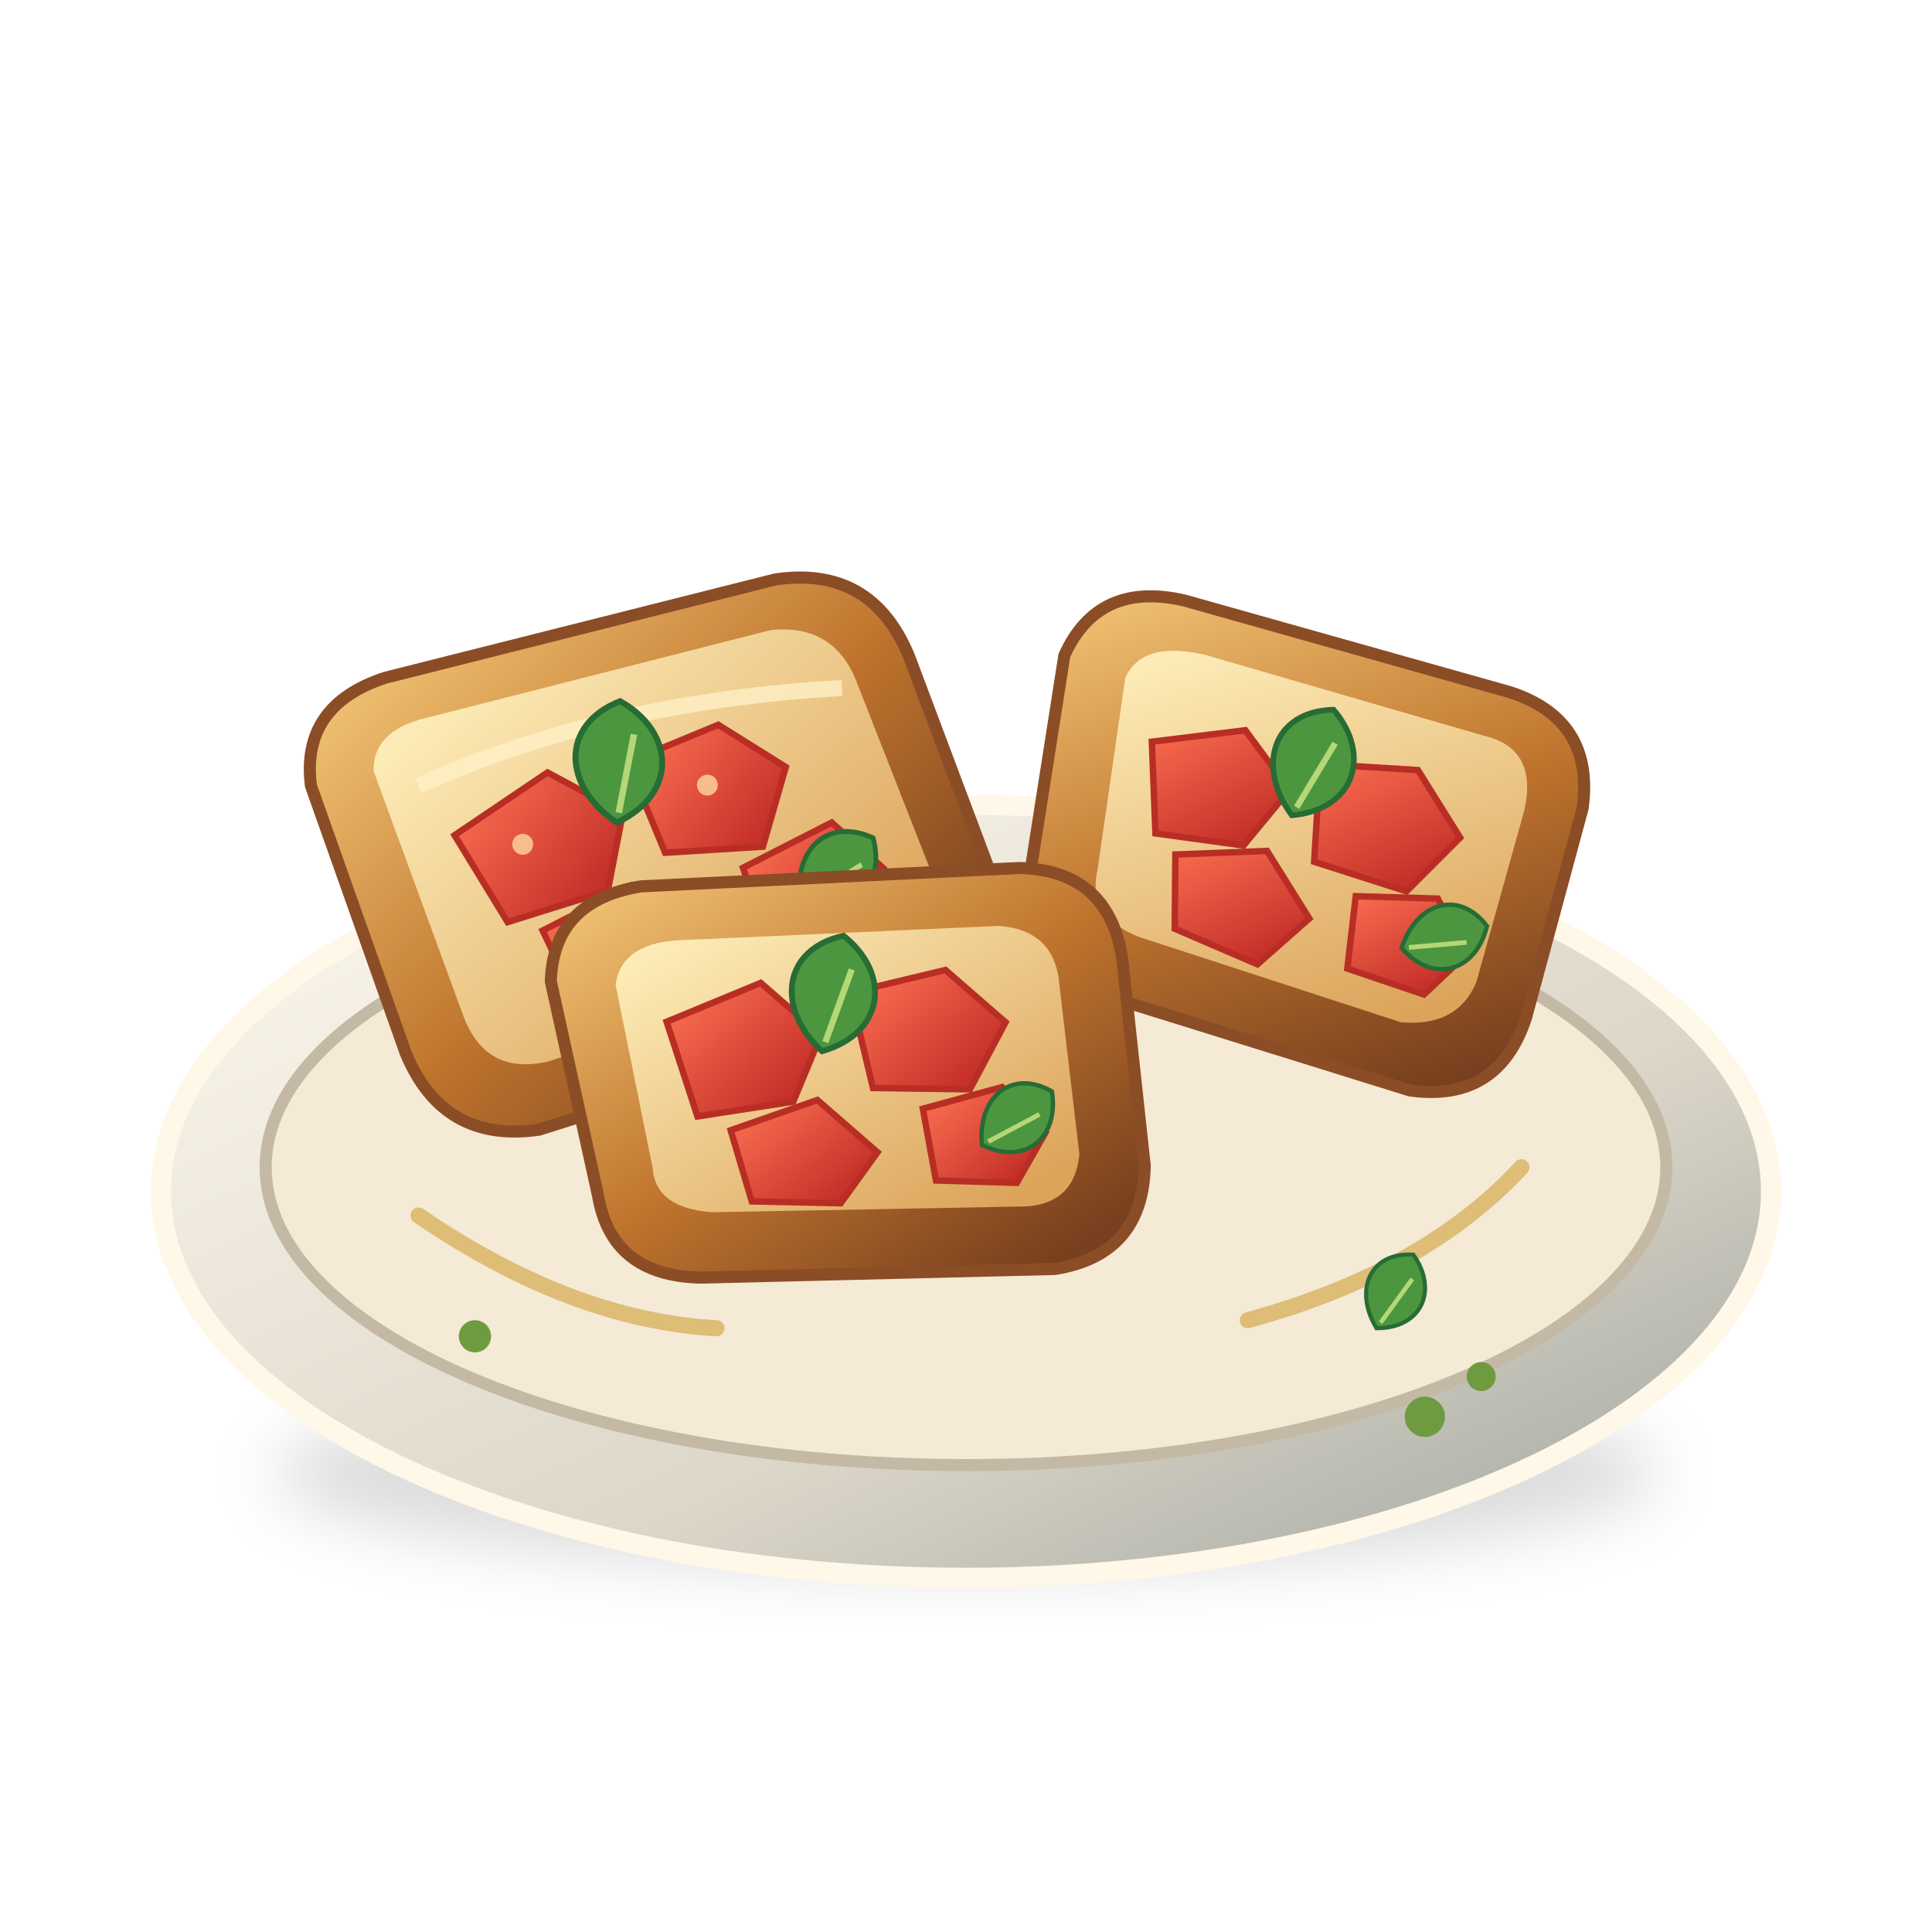
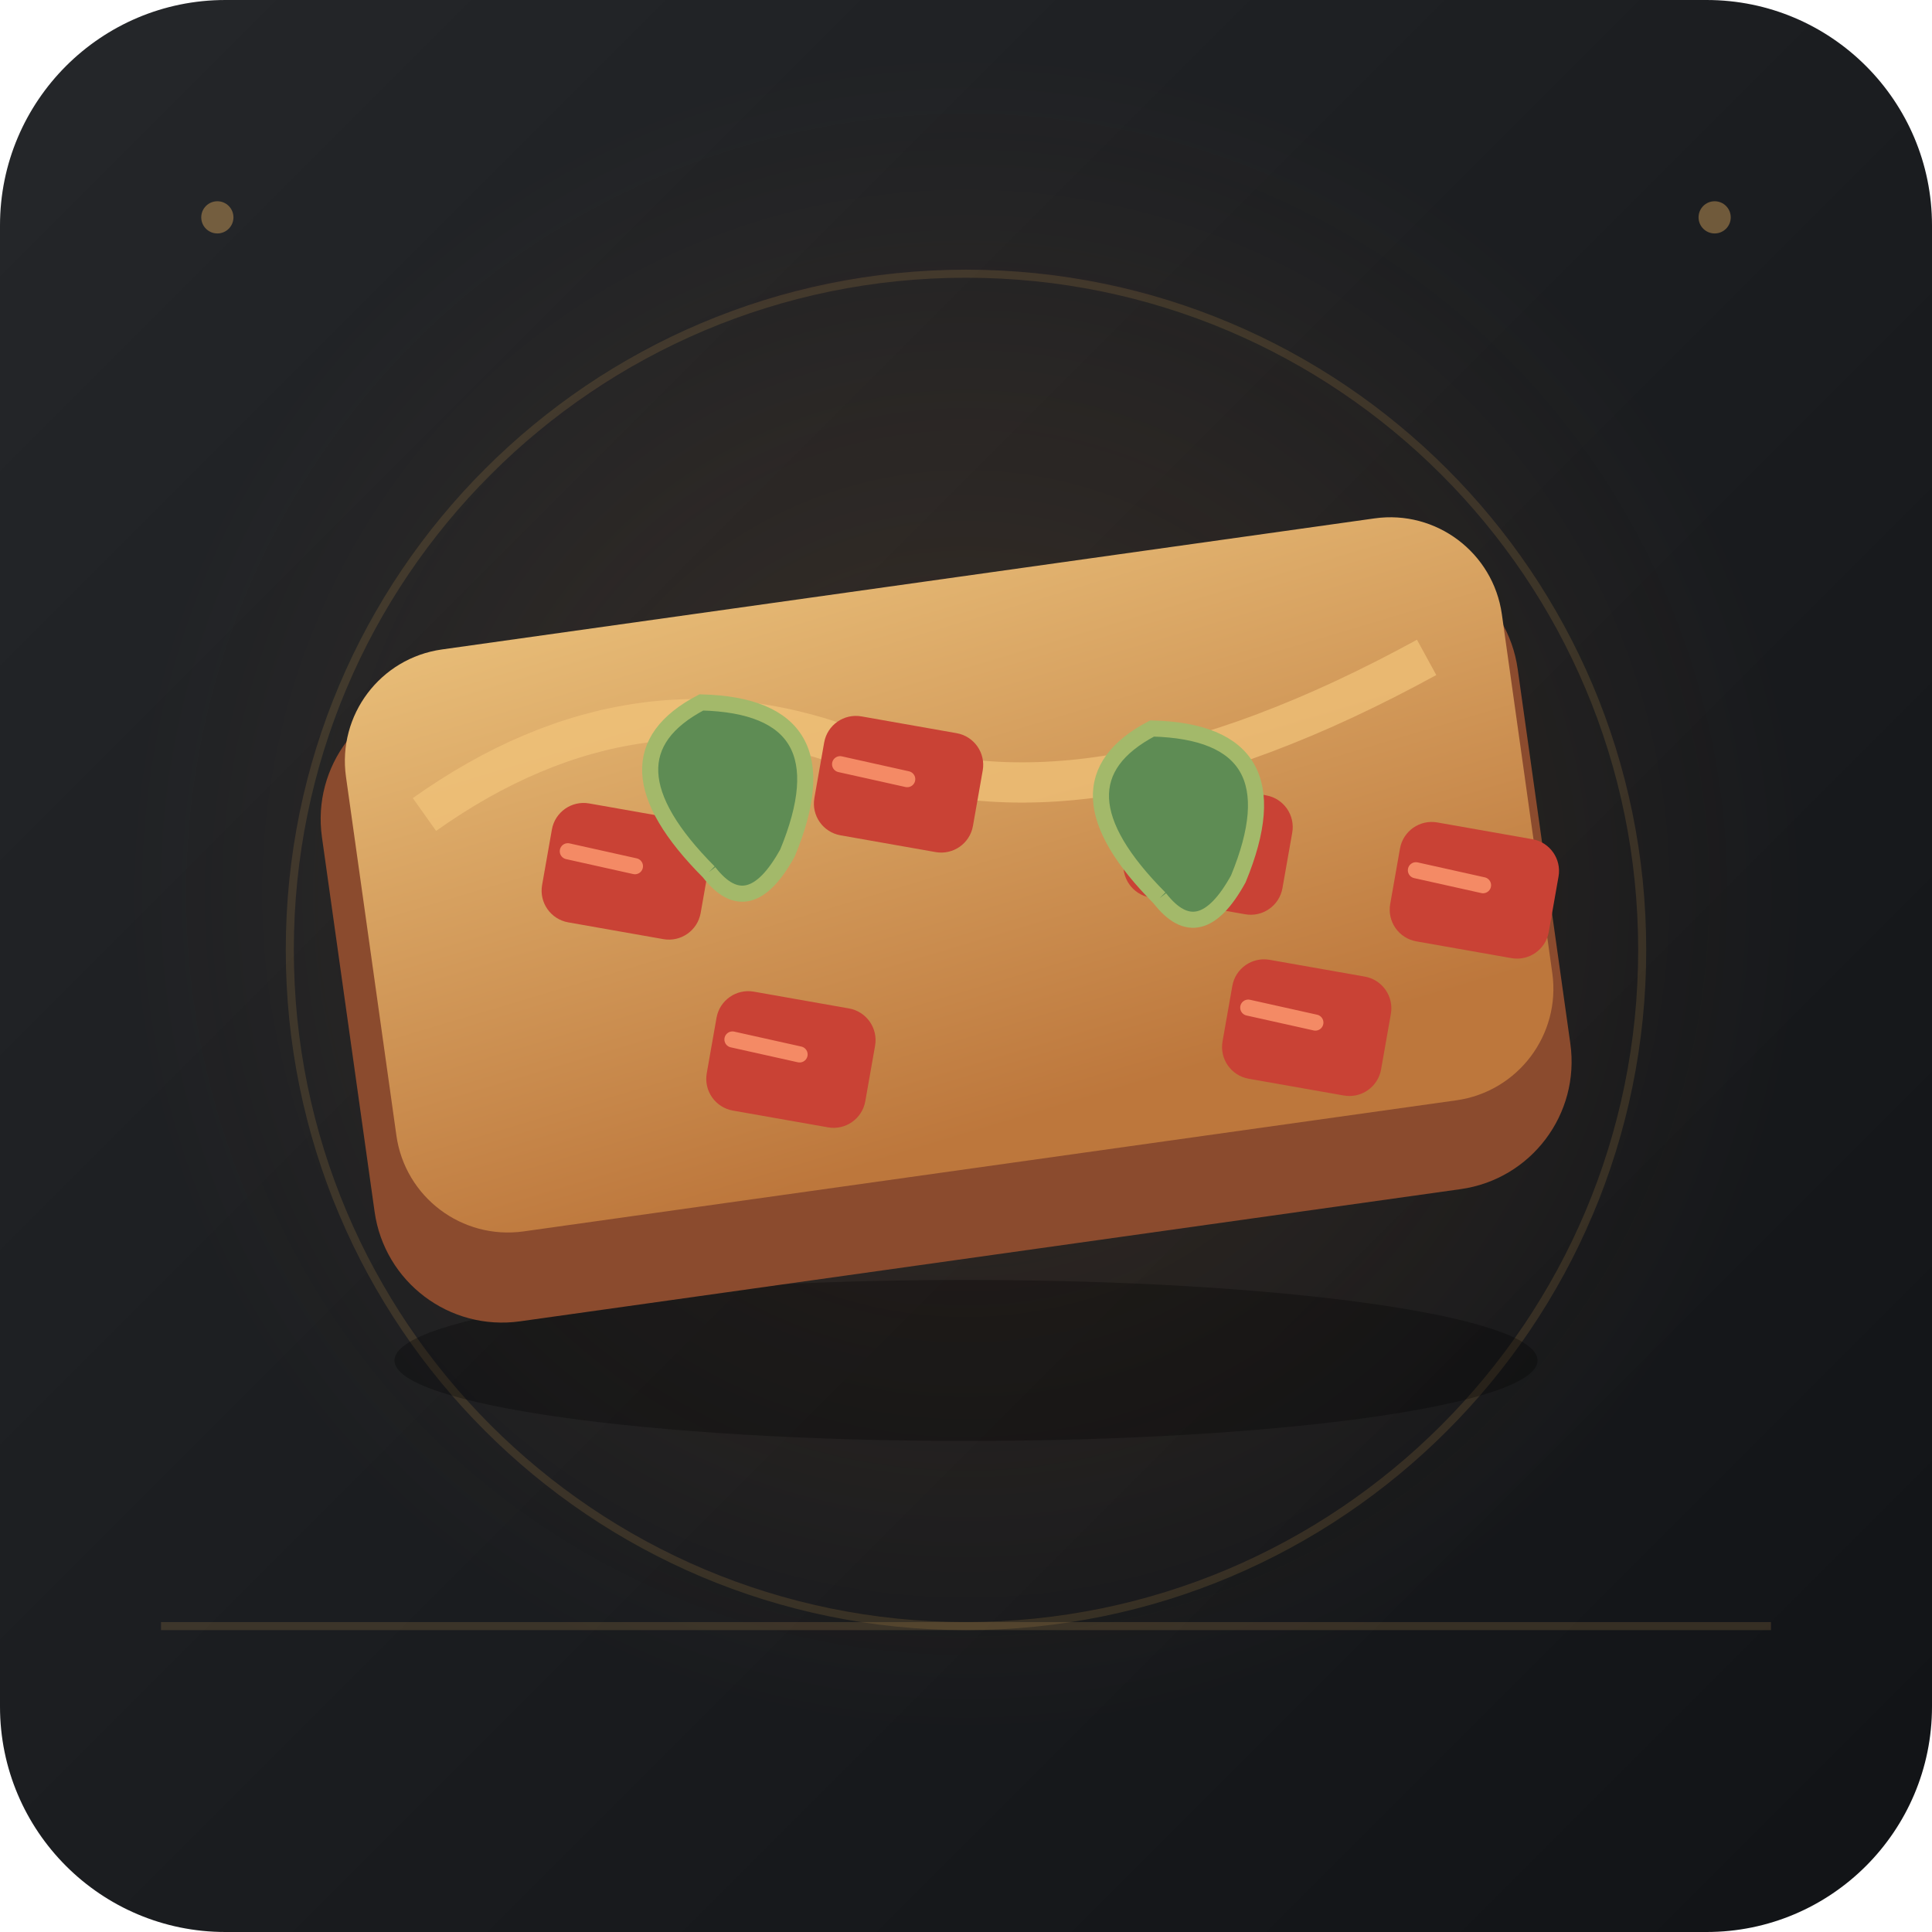
- <svg xmlns="http://www.w3.org/2000/svg" width="1024" height="1024" viewBox="0 0 240 240" role="img" aria-labelledby="svg-title svg-desc">
+ <svg xmlns="http://www.w3.org/2000/svg" width="1024" height="1024" viewBox="0 0 240 240" role="img" aria-labelledby="title-bruschetta desc">
  <defs>
-     <linearGradient id="plate" x1="0" y1="0" x2="1" y2="1">
-       <stop stop-color="#fffaf0" />
-       <stop offset=".62" stop-color="#ddd7c9" />
-       <stop offset="1" stop-color="#9ba19d" />
+     <linearGradient id="bg" x1="0" y1="0" x2="1" y2="1">
+       <stop stop-color="#25272a" />
+       <stop offset="1" stop-color="#111316" />
    </linearGradient>
-     <linearGradient id="crust" x1="0" y1="0" x2=".8" y2="1">
-       <stop stop-color="#f3c879" />
-       <stop offset=".55" stop-color="#bf742d" />
-       <stop offset="1" stop-color="#78401f" />
+     <radialGradient id="glow">
+       <stop stop-color="#b8753c" stop-opacity=".18" />
+       <stop offset="1" stop-color="#b8753c" stop-opacity="0" />
+     </radialGradient>
+     <linearGradient id="plate" x1="0" y1="0" x2="0.9" y2="1">
+       <stop stop-color="#f2eee4" />
+       <stop offset=".55" stop-color="#d5cec1" />
+       <stop offset="1" stop-color="#aaa293" />
    </linearGradient>
-     <linearGradient id="bread" x1="0" y1="0" x2=".8" y2="1">
-       <stop stop-color="#fff0bd" />
-       <stop offset="1" stop-color="#dca45b" />
+     <linearGradient id="bread" x1="0" y1="0" x2="0.3" y2="1">
+       <stop stop-color="#e8bd78" />
+       <stop offset="1" stop-color="#bd773c" />
    </linearGradient>
-     <linearGradient id="tomato" x1="0" y1="0" x2="1" y2="1">
-       <stop stop-color="#ff7253" />
-       <stop offset="1" stop-color="#b92322" />
+     <linearGradient id="bun" x1="0" y1="0" x2="0.2" y2="1">
+       <stop stop-color="#efc77e" />
+       <stop offset="1" stop-color="#b96d32" />
    </linearGradient>
-     <filter id="shadow" x="-20%" y="-20%" width="140%" height="150%">
-       <feGaussianBlur stdDeviation="4" />
-     </filter>
-     <g id="leaf">
-       <path d="M0 0C-12-5-15-17-4-24 8-20 11-8 0 0Z" fill="#4c963f" stroke="#276b35" stroke-width="1.2" />
-       <path d="M0-2 0-18" fill="none" stroke="#b5d778" stroke-width="1.3" />
+     <linearGradient id="crust" x1="0" y1="0" x2="0.7" y2="1">
+       <stop stop-color="#f4cf84" />
+       <stop offset="1" stop-color="#bd7739" />
+     </linearGradient>
+     <linearGradient id="pasta" x1="0" y1="0" x2="1" y2="1">
+       <stop stop-color="#f1d49a" />
+       <stop offset="1" stop-color="#c18a4a" />
+     </linearGradient>
+     <linearGradient id="glass" x1="0" y1="0" x2="1" y2="0">
+       <stop stop-color="#b9d8d1" stop-opacity=".5" />
+       <stop offset=".5" stop-color="#edf4dc" stop-opacity=".18" />
+       <stop offset="1" stop-color="#7caaa0" stop-opacity=".45" />
+     </linearGradient>
+     <linearGradient id="salmon" x1="0" y1="0" x2="1" y2="1">
+       <stop stop-color="#ffb17e" />
+       <stop offset="1" stop-color="#d65c49" />
+     </linearGradient>
+     <linearGradient id="steak" x1="0" y1="0" x2="1" y2="1">
+       <stop stop-color="#9a5540" />
+       <stop offset="1" stop-color="#4d2a24" />
+     </linearGradient>
+     <linearGradient id="dough" x1="0" y1="0" x2="1" y2="1">
+       <stop stop-color="#f3d79c" />
+       <stop offset="1" stop-color="#c38b4b" />
+     </linearGradient>
+   </defs>
+   <rect width="240" height="240" rx="28" fill="url(#bg)" />
+   <circle cx="120" cy="111" r="104" fill="url(#glow)" />
+   <circle cx="120" cy="118" r="84" fill="none" stroke="#f0b65a" stroke-opacity=".14" stroke-width="1" />
+   <ellipse cx="120" cy="169" rx="71" ry="10" fill="#000" opacity=".28" />
+   <g>
+     <g transform="rotate(-8 120 120)">
+       <rect x="43" y="77" width="150" height="79" rx="16" fill="#8b4b2e" />
+       <rect x="47" y="72" width="145" height="73" rx="14" fill="url(#bread)" />
+       <path d="M56 92 Q85 77 111 92 T182 90" fill="none" stroke="#f2c47b" stroke-width="5" opacity=".7" />
+       <rect x="70" y="95" width="20" height="15" rx="4" fill="#c94235" transform="rotate(18 80 102)" />
+       <path d="M73 99 l8 3" stroke="#f48a65" stroke-width="2" stroke-linecap="round" />
+       <rect x="105" y="89" width="20" height="15" rx="4" fill="#c94235" transform="rotate(18 115 96)" />
+       <path d="M108 93 l8 3" stroke="#f48a65" stroke-width="2" stroke-linecap="round" />
+       <rect x="142" y="102" width="20" height="15" rx="4" fill="#c94235" transform="rotate(18 152 109)" />
+       <path d="M145 106 l8 3" stroke="#f48a65" stroke-width="2" stroke-linecap="round" />
+       <rect x="87" y="121" width="20" height="15" rx="4" fill="#c94235" transform="rotate(18 97 128)" />
+       <path d="M90 125 l8 3" stroke="#f48a65" stroke-width="2" stroke-linecap="round" />
+       <rect x="151" y="126" width="20" height="15" rx="4" fill="#c94235" transform="rotate(18 161 133)" />
+       <path d="M154 130 l8 3" stroke="#f48a65" stroke-width="2" stroke-linecap="round" />
+       <rect x="174" y="112" width="20" height="15" rx="4" fill="#c94235" transform="rotate(18 184 119)" />
+       <path d="M177 116 l8 3" stroke="#f48a65" stroke-width="2" stroke-linecap="round" />
+       <path d="M90 104 q-12 -16 2 -21 q18 3 8 20 q-6 8 -10 1 M145 115 q-12 -16 2 -21 q18 3 8 20 q-6 8 -10 1" fill="#5e8c54" stroke="#a3b96a" stroke-width="2" />
    </g>
-   </defs>
-   <ellipse cx="120" cy="183" rx="86" ry="12" fill="#000" opacity=".14" filter="url(#shadow)" />
-   <ellipse cx="120" cy="148" rx="100" ry="48" fill="url(#plate)" stroke="#fff8e8" stroke-width="2.5" />
-   <ellipse cx="120" cy="145" rx="87" ry="37" fill="#f4ead6" stroke="#c4b9a5" stroke-width="1.5" />
-   <g transform="rotate(-13 83 112)">
-     <path d="M43 88Q44 78 55 77L105 76Q117 77 119 89L123 119Q123 130 111 132L61 136Q49 135 47 123Z" fill="url(#crust)" stroke="#8b4d26" stroke-width="1.5" />
-     <path d="M51 88Q52 83 59 83L103 82Q111 83 112 91L116 118Q116 123 109 124L64 128Q56 128 55 120Z" fill="url(#bread)" />
-     <path d="M56 91Q81 86 110 91" fill="none" stroke="#fff0c5" stroke-width="2" opacity=".8" />
-     <g fill="url(#tomato)" stroke="#b82e25" stroke-width=".8">
-       <path d="M59 98l13-5 8 7-4 9-13 1Z" />
-       <path d="M82 94l12-2 7 7-5 9-12-2Z" />
-       <path d="M67 112l12-3 7 7-5 7-12-2Z" />
-       <path d="M93 110l12-3 5 7-5 7-11-2Z" />
-     </g>
-     <g fill="#ffd7a0" opacity=".8">
-       <circle cx="67" cy="101" r="1.3" />
-       <circle cx="91" cy="99" r="1.3" />
-       <circle cx="77" cy="116" r="1.3" />
-       <circle cx="103" cy="114" r="1.3" />
-     </g>
-     <use href="#leaf" transform="translate(79 101) rotate(24) scale(.62)" />
-     <use href="#leaf" transform="translate(99 116) rotate(70) scale(.5)" />
  </g>
-   <g transform="rotate(13 158 112)">
-     <path d="M126 88Q128 78 139 78L181 80Q192 81 193 92L192 119Q191 130 180 131L140 128Q129 127 128 116Z" fill="url(#crust)" stroke="#8b4d26" stroke-width="1.5" />
-     <path d="M134 89Q135 84 143 84L179 86Q186 86 186 94L185 116Q184 122 177 123L143 120Q136 119 136 113Z" fill="url(#bread)" />
-     <g fill="url(#tomato)" stroke="#b82e25" stroke-width=".8">
-       <path d="M139 96l11-4 7 6-4 8-11 1Z" />
-       <path d="M160 94l12-2 7 7-5 8-12-1Z" />
-       <path d="M145 109l11-3 7 7-5 7-11-2Z" />
-       <path d="M168 109l10-2 5 6-4 6-10-1Z" />
-     </g>
-     <use href="#leaf" transform="translate(158 101) rotate(18) scale(.58)" />
-     <use href="#leaf" transform="translate(175 114) rotate(72) scale(.45)" />
-   </g>
-   <g transform="rotate(-4 111 143)">
-     <path d="M70 119Q71 109 82 108L129 109Q140 110 141 121L142 147Q141 158 130 159L86 157Q75 156 74 146Z" fill="url(#crust)" stroke="#8b4d26" stroke-width="1.5" />
-     <path d="M78 120Q79 115 86 115L126 116Q133 117 133 124L134 145Q133 151 127 151L88 149Q81 148 81 143Z" fill="url(#bread)" />
-     <g fill="url(#tomato)" stroke="#b82e25" stroke-width=".8">
-       <path d="M84 125l12-4 7 7-4 8-12 1Z" />
-       <path d="M107 123l12-2 7 7-5 8-12-1Z" />
-       <path d="M91 139l11-3 7 7-5 6-11-1Z" />
-       <path d="M115 138l10-2 5 6-4 6-10-1Z" />
-     </g>
-     <use href="#leaf" transform="translate(103 130) rotate(24) scale(.6)" />
-     <use href="#leaf" transform="translate(122 143) rotate(66) scale(.45)" />
-   </g>
-   <path d="M52 151Q71 164 89 165M155 164Q177 158 189 145" fill="none" stroke="#d8b15f" stroke-width="2" stroke-linecap="round" opacity=".8" />
-   <circle cx="177" cy="176" r="2.5" fill="#6e9b3f" />
-   <circle cx="184" cy="171" r="1.8" fill="#6e9b3f" />
-   <circle cx="59" cy="166" r="2" fill="#6e9b3f" />
-   <use href="#leaf" transform="translate(171 165) rotate(36) scale(.42)" />
+   <path d="M20 202 H220" stroke="#d7a35b" stroke-opacity=".18" stroke-width="1" />
+   <circle cx="27" cy="27" r="2" fill="#d7a35b" opacity=".45" />
+   <circle cx="213" cy="27" r="2" fill="#d7a35b" opacity=".45" />
</svg>
